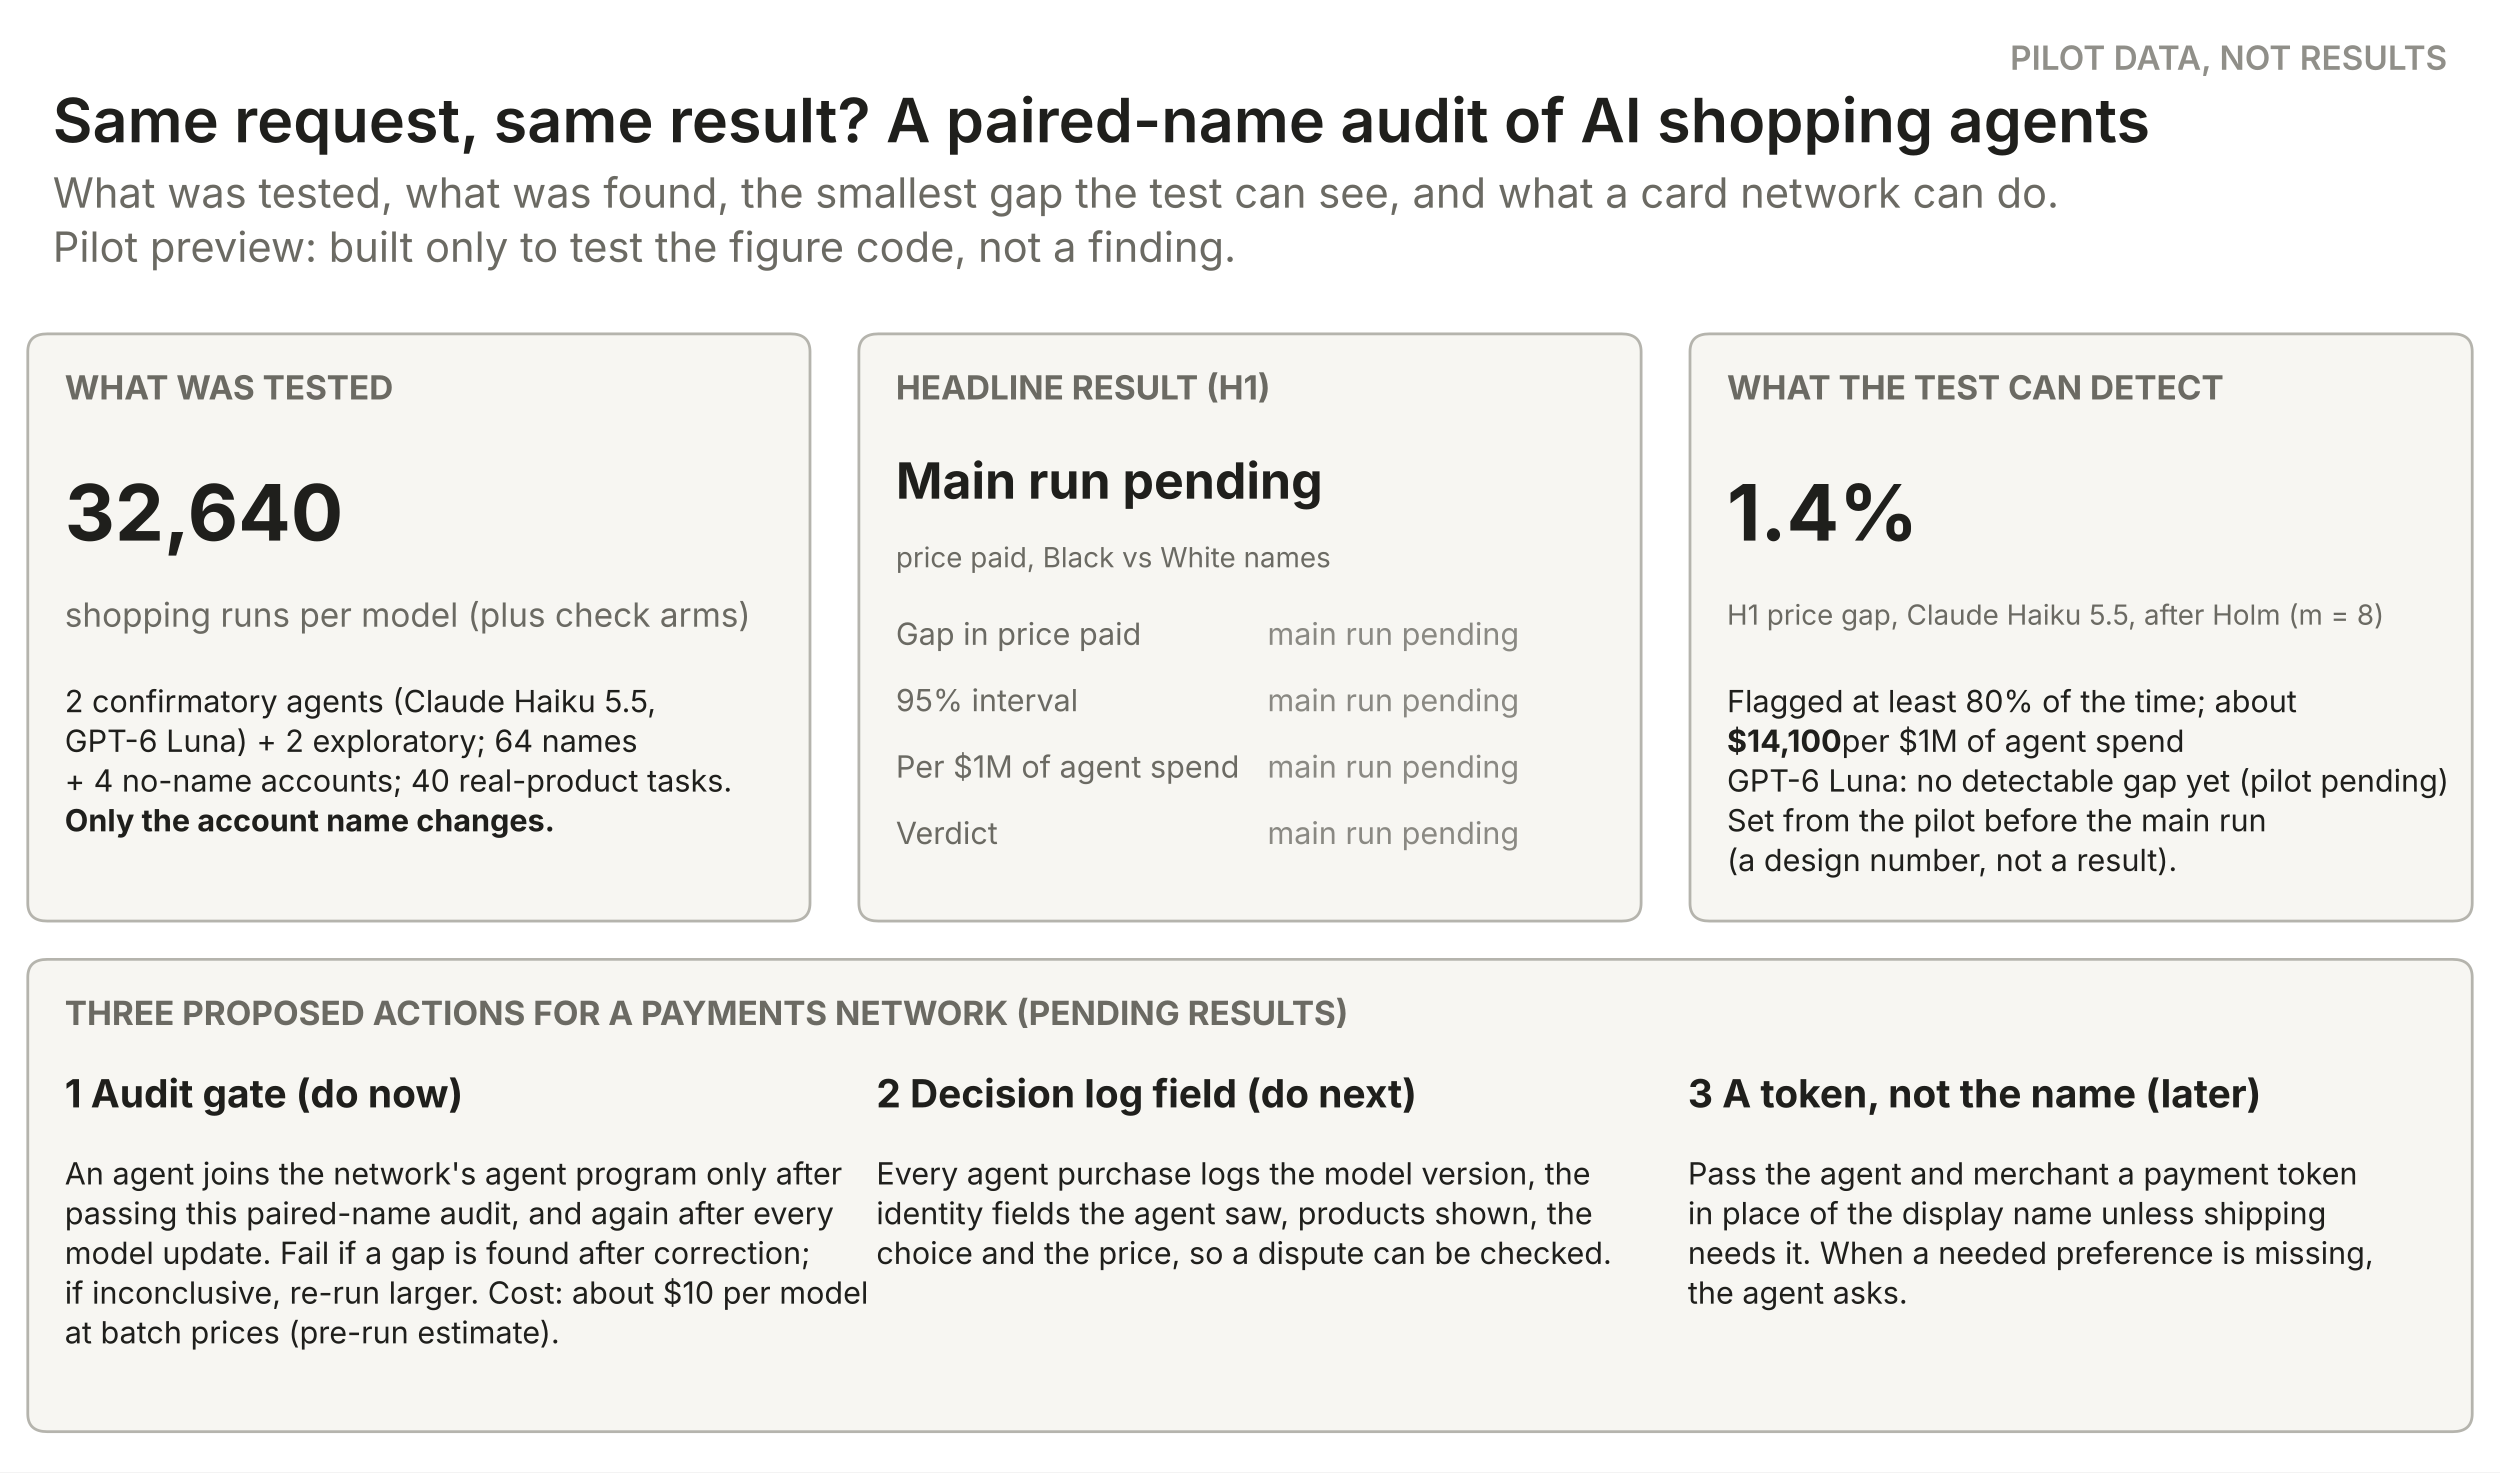
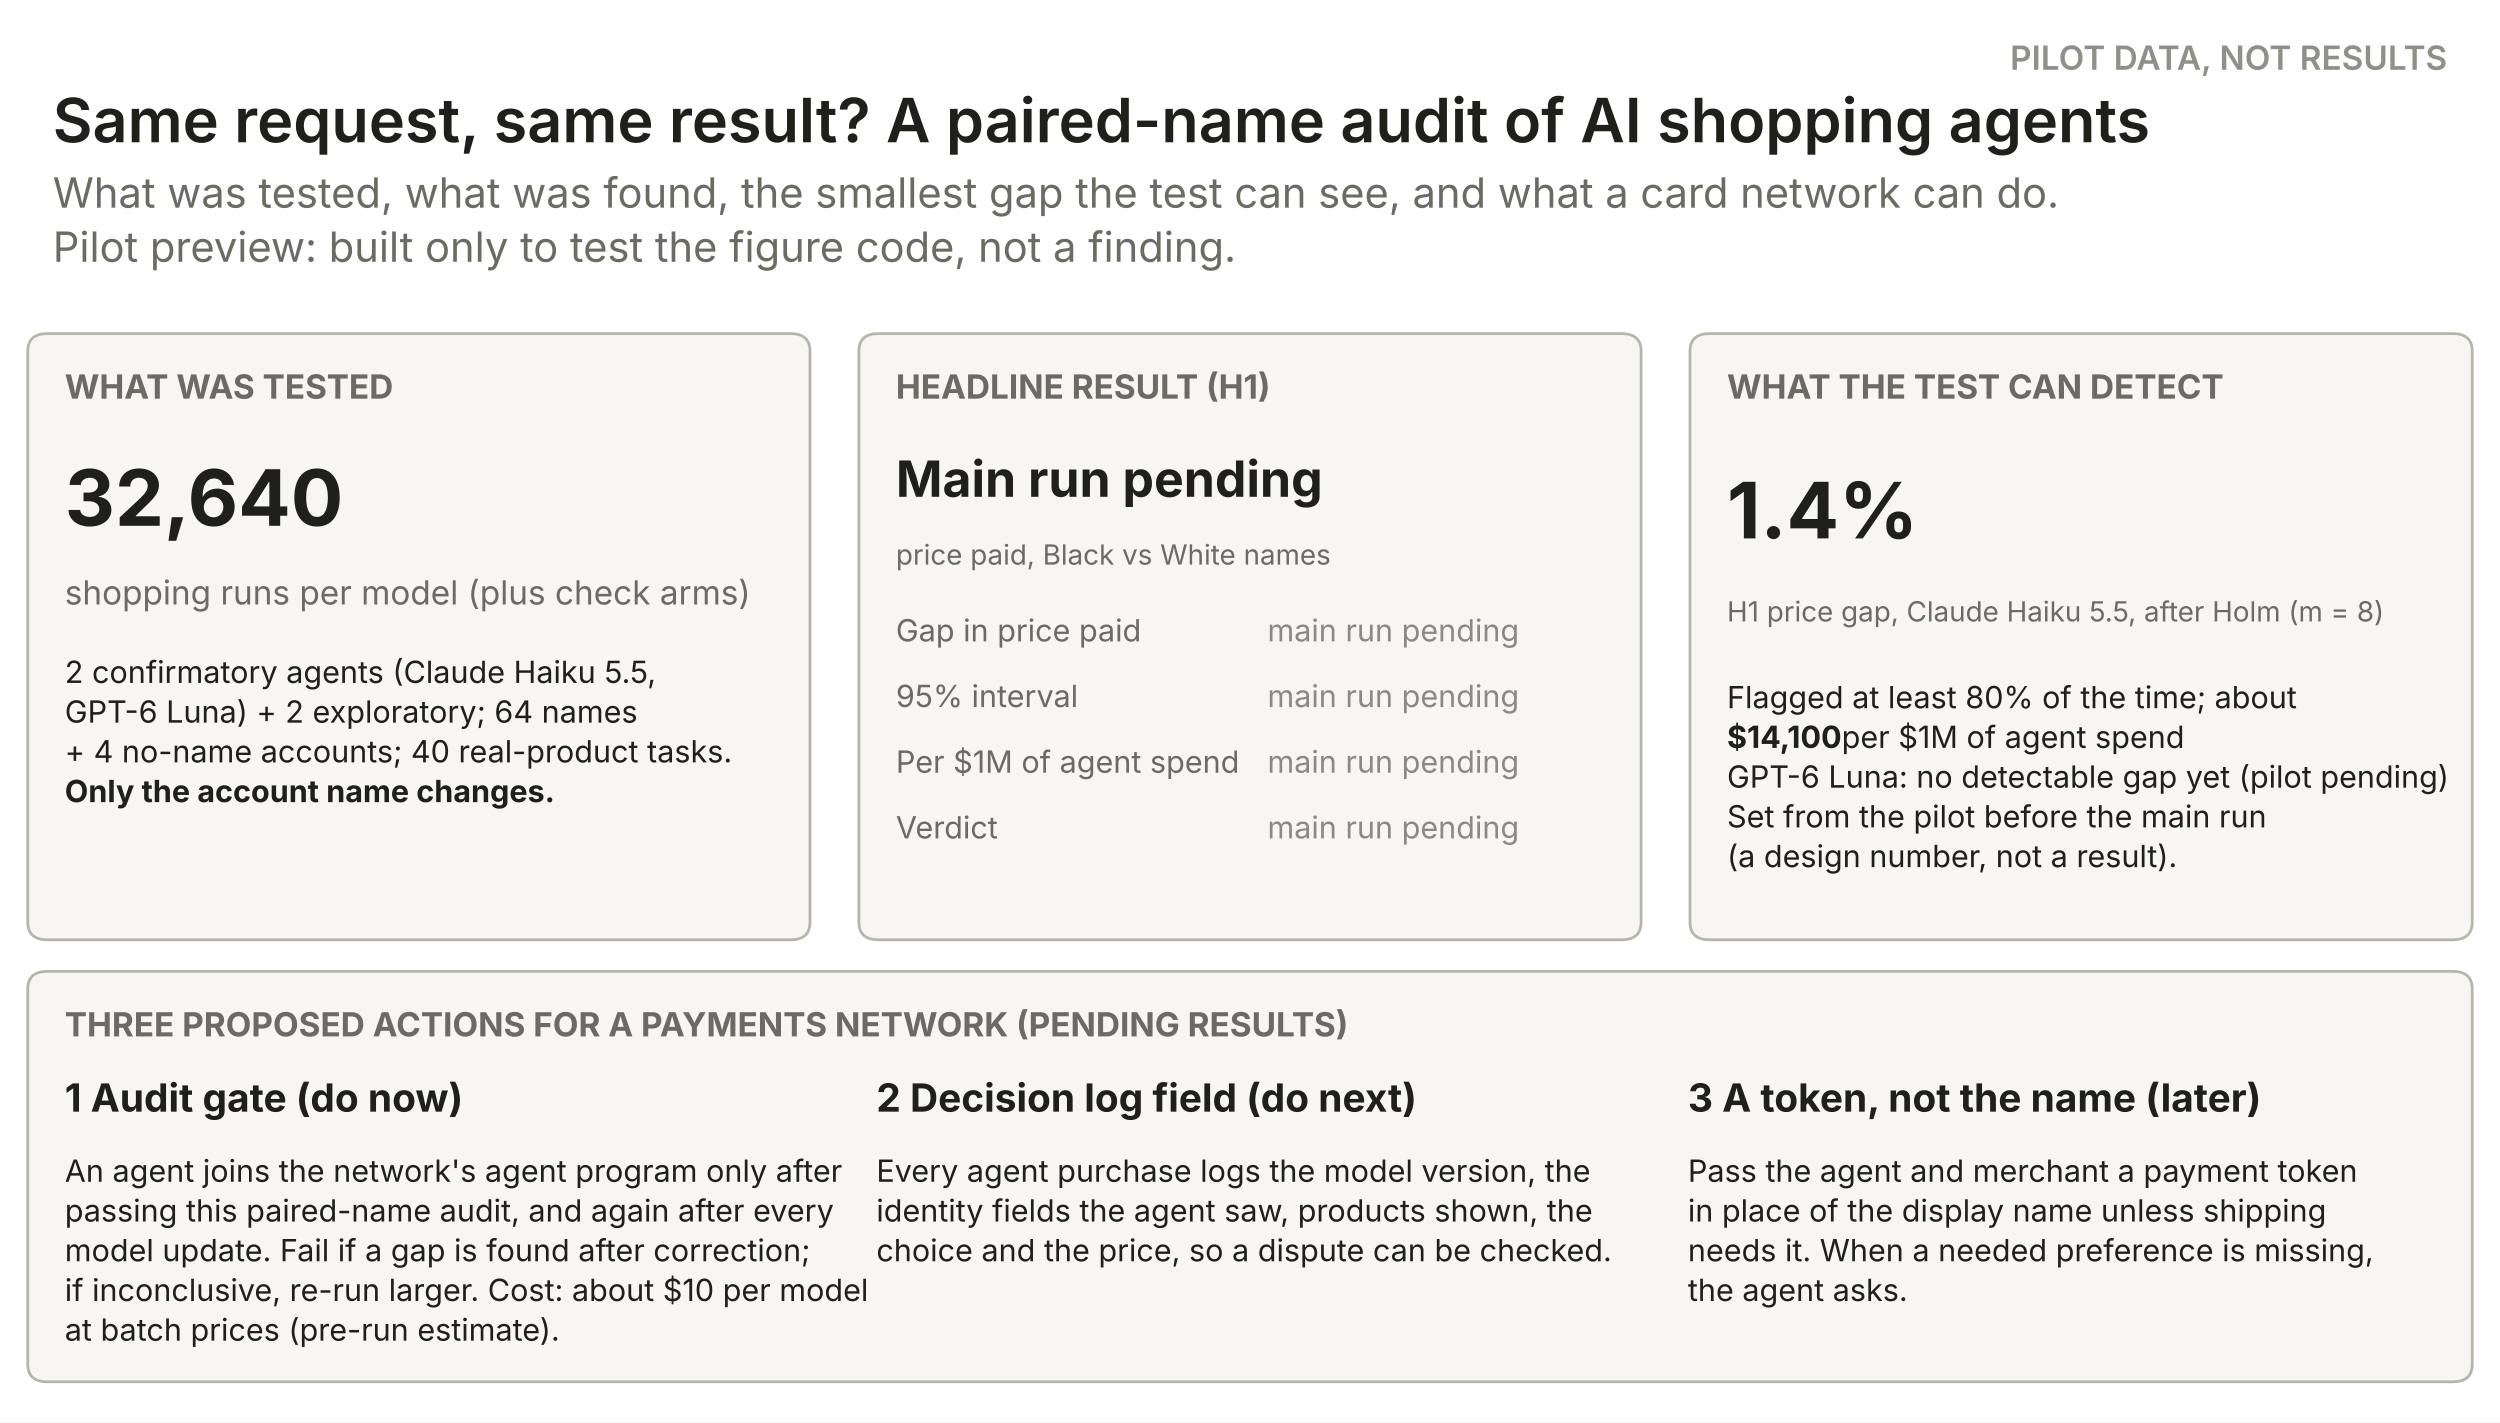
- <svg xmlns="http://www.w3.org/2000/svg" width="648pt" height="381.6pt" viewBox="0 0 648 381.6" version="1.1">
+ <svg xmlns="http://www.w3.org/2000/svg" width="648pt" height="368.64pt" viewBox="0 0 648 368.64" version="1.1">
  <defs>
    <style type="text/css">*{stroke-linejoin: round; stroke-linecap: butt}</style>
  </defs>
  <g id="figure_1">
    <g id="patch_1">
-       <path d="M 0 381.6  L 648 381.6  L 648 0  L 0 0  z " style="fill: #ffffff" />
+       <path d="M 0 368.64  L 648 368.64  L 648 0  L 0 0  z " style="fill: #ffffff" />
    </g>
    <g id="axes_1">
      <g id="patch_2">
-         <path d="M 12.269 238.741  L 204.883 238.741  Q 209.952 238.741 209.952 234.108  L 209.952 91.17  Q 209.952 86.538 204.883 86.538  L 12.269 86.538  Q 7.2 86.538 7.2 91.17  L 7.2 234.108  Q 7.2 238.741 12.269 238.741  z " clip-path="url(#p4459fc0963)" style="fill: #f7f6f2; stroke: #b5b4ad; stroke-width: 0.72; stroke-linejoin: miter" />
+         <path d="M 12.269 243.594  L 204.883 243.594  Q 209.952 243.594 209.952 239.012  L 209.952 91.05  Q 209.952 86.467 204.883 86.467  L 12.269 86.467  Q 7.2 86.467 7.2 91.05  L 7.2 239.012  Q 7.2 243.594 12.269 243.594  z " clip-path="url(#p60436a74f4)" style="fill: #f7f6f2; stroke: #b5b4ad; stroke-width: 0.72; stroke-linejoin: miter" />
      </g>
      <g id="patch_3">
-         <path d="M 227.693 238.741  L 420.307 238.741  Q 425.376 238.741 425.376 234.108  L 425.376 91.17  Q 425.376 86.538 420.307 86.538  L 227.693 86.538  Q 222.624 86.538 222.624 91.17  L 222.624 234.108  Q 222.624 238.741 227.693 238.741  z " clip-path="url(#p4459fc0963)" style="fill: #f7f6f2; stroke: #b5b4ad; stroke-width: 0.72; stroke-linejoin: miter" />
+         <path d="M 227.693 243.594  L 420.307 243.594  Q 425.376 243.594 425.376 239.012  L 425.376 91.05  Q 425.376 86.467 420.307 86.467  L 227.693 86.467  Q 222.624 86.467 222.624 91.05  L 222.624 239.012  Q 222.624 243.594 227.693 243.594  z " clip-path="url(#p60436a74f4)" style="fill: #f7f6f2; stroke: #b5b4ad; stroke-width: 0.72; stroke-linejoin: miter" />
      </g>
      <g id="patch_4">
-         <path d="M 443.117 238.741  L 635.731 238.741  Q 640.8 238.741 640.8 234.108  L 640.8 91.17  Q 640.8 86.538 635.731 86.538  L 443.117 86.538  Q 438.048 86.538 438.048 91.17  L 438.048 234.108  Q 438.048 238.741 443.117 238.741  z " clip-path="url(#p4459fc0963)" style="fill: #f7f6f2; stroke: #b5b4ad; stroke-width: 0.72; stroke-linejoin: miter" />
+         <path d="M 443.117 243.594  L 635.731 243.594  Q 640.8 243.594 640.8 239.012  L 640.8 91.05  Q 640.8 86.467 635.731 86.467  L 443.117 86.467  Q 438.048 86.467 438.048 91.05  L 438.048 239.012  Q 438.048 243.594 443.117 243.594  z " clip-path="url(#p60436a74f4)" style="fill: #f7f6f2; stroke: #b5b4ad; stroke-width: 0.72; stroke-linejoin: miter" />
      </g>
      <g id="patch_5">
-         <path d="M 12.269 371.091  L 635.731 371.091  Q 640.8 371.091 640.8 366.459  L 640.8 253.299  Q 640.8 248.667 635.731 248.667  L 12.269 248.667  Q 7.2 248.667 7.2 253.299  L 7.2 366.459  Q 7.2 371.091 12.269 371.091  z " clip-path="url(#p4459fc0963)" style="fill: #f7f6f2; stroke: #b5b4ad; stroke-width: 0.72; stroke-linejoin: miter" />
+         <path d="M 12.269 358.167  L 635.731 358.167  Q 640.8 358.167 640.8 353.584  L 640.8 256.361  Q 640.8 251.778 635.731 251.778  L 12.269 251.778  Q 7.2 251.778 7.2 256.361  L 7.2 353.584  Q 7.2 358.167 12.269 358.167  z " clip-path="url(#p60436a74f4)" style="fill: #f7f6f2; stroke: #b5b4ad; stroke-width: 0.72; stroke-linejoin: miter" />
      </g>
      <g id="text_1">
-         <text style="font-weight: 700; font-size: 8.64px; font-family: 'Inter', 'Helvetica Neue', 'Helvetica', 'Arial', 'DejaVu Sans'; text-anchor: start; fill: #6b6a63" x="16.79" y="103.545" transform="rotate(-0 16.7904 103.5447)">WHAT WAS TESTED</text>
+         <text style="font-weight: 700; font-size: 8.64px; font-family: 'Inter', 'Helvetica Neue', 'Helvetica', 'Arial', 'DejaVu Sans'; text-anchor: start; fill: #6b6a63" x="16.79" y="103.326" transform="rotate(-0 16.7904 103.326)">WHAT WAS TESTED</text>
      </g>
      <g id="text_2">
-         <text style="font-weight: 700; font-size: 20.16px; font-family: 'Inter', 'Helvetica Neue', 'Helvetica', 'Arial', 'DejaVu Sans'; text-anchor: start; fill: #1f1f1c" x="16.79" y="140.118" transform="rotate(-0 16.7904 140.1178)">32,640</text>
+         <text style="font-weight: 700; font-size: 20.16px; font-family: 'Inter', 'Helvetica Neue', 'Helvetica', 'Arial', 'DejaVu Sans'; text-anchor: start; fill: #1f1f1c" x="16.79" y="136.28" transform="rotate(-0 16.7904 136.2799)">32,640</text>
      </g>
      <g id="text_3">
-         <text style="font-size: 8.64px; font-family: 'Inter', 'Helvetica Neue', 'Helvetica', 'Arial', 'DejaVu Sans'; text-anchor: start; fill: #6b6a63" x="16.79" y="162.441" transform="rotate(-0 16.7904 162.4407)">shopping runs per model (plus check arms)</text>
+         <text style="font-size: 8.64px; font-family: 'Inter', 'Helvetica Neue', 'Helvetica', 'Arial', 'DejaVu Sans'; text-anchor: start; fill: #6b6a63" x="16.79" y="156.684" transform="rotate(-0 16.7904 156.6839)">shopping runs per model (plus check arms)</text>
      </g>
      <g id="text_4">
-         <text style="font-size: 7.92px; font-family: 'Inter', 'Helvetica Neue', 'Helvetica', 'Arial', 'DejaVu Sans'; text-anchor: start; fill: #1f1f1c" x="16.79" y="184.593" transform="rotate(-0 16.7904 184.5934)">2 confirmatory agents (Claude Haiku 5.5,</text>
+         <text style="font-size: 7.92px; font-family: 'Inter', 'Helvetica Neue', 'Helvetica', 'Arial', 'DejaVu Sans'; text-anchor: start; fill: #1f1f1c" x="16.79" y="177.023" transform="rotate(-0 16.7904 177.0234)">2 confirmatory agents (Claude Haiku 5.5,</text>
      </g>
      <g id="text_5">
-         <text style="font-size: 7.92px; font-family: 'Inter', 'Helvetica Neue', 'Helvetica', 'Arial', 'DejaVu Sans'; text-anchor: start; fill: #1f1f1c" x="16.79" y="194.889" transform="rotate(-0 16.7904 194.8894)">GPT-6 Luna) + 2 exploratory; 64 names</text>
+         <text style="font-size: 7.92px; font-family: 'Inter', 'Helvetica Neue', 'Helvetica', 'Arial', 'DejaVu Sans'; text-anchor: start; fill: #1f1f1c" x="16.79" y="187.319" transform="rotate(-0 16.7904 187.3194)">GPT-6 Luna) + 2 exploratory; 64 names</text>
      </g>
      <g id="text_6">
-         <text style="font-size: 7.92px; font-family: 'Inter', 'Helvetica Neue', 'Helvetica', 'Arial', 'DejaVu Sans'; text-anchor: start; fill: #1f1f1c" x="16.79" y="205.185" transform="rotate(-0 16.7904 205.1854)">+ 4 no-name accounts; 40 real-product tasks.</text>
+         <text style="font-size: 7.92px; font-family: 'Inter', 'Helvetica Neue', 'Helvetica', 'Arial', 'DejaVu Sans'; text-anchor: start; fill: #1f1f1c" x="16.79" y="197.615" transform="rotate(-0 16.7904 197.6154)">+ 4 no-name accounts; 40 real-product tasks.</text>
      </g>
      <g id="text_7">
-         <text style="font-weight: 700; font-size: 7.92px; font-family: 'Inter', 'Helvetica Neue', 'Helvetica', 'Arial', 'DejaVu Sans'; text-anchor: start; fill: #1f1f1c" x="16.79" y="215.481" transform="rotate(-0 16.7904 215.4814)">Only the account name changes.</text>
+         <text style="font-weight: 700; font-size: 7.92px; font-family: 'Inter', 'Helvetica Neue', 'Helvetica', 'Arial', 'DejaVu Sans'; text-anchor: start; fill: #1f1f1c" x="16.79" y="207.911" transform="rotate(-0 16.7904 207.9114)">Only the account name changes.</text>
      </g>
      <g id="text_8">
-         <text style="font-weight: 700; font-size: 8.64px; font-family: 'Inter', 'Helvetica Neue', 'Helvetica', 'Arial', 'DejaVu Sans'; text-anchor: start; fill: #6b6a63" x="232.214" y="103.545" transform="rotate(-0 232.2144 103.5447)">HEADLINE RESULT (H1)</text>
+         <text style="font-weight: 700; font-size: 8.64px; font-family: 'Inter', 'Helvetica Neue', 'Helvetica', 'Arial', 'DejaVu Sans'; text-anchor: start; fill: #6b6a63" x="232.214" y="103.326" transform="rotate(-0 232.2144 103.326)">HEADLINE RESULT (H1)</text>
      </g>
      <g id="text_9">
-         <text style="font-weight: 700; font-size: 12.96px; font-family: 'Inter', 'Helvetica Neue', 'Helvetica', 'Arial', 'DejaVu Sans'; text-anchor: start; fill: #1f1f1c" x="232.214" y="129.254" transform="rotate(-0 232.2144 129.2539)">Main run pending</text>
+         <text style="font-weight: 700; font-size: 12.96px; font-family: 'Inter', 'Helvetica Neue', 'Helvetica', 'Arial', 'DejaVu Sans'; text-anchor: start; fill: #1f1f1c" x="232.214" y="128.778" transform="rotate(-0 232.2144 128.7777)">Main run pending</text>
      </g>
      <g id="text_10">
-         <text style="font-size: 7.2px; font-family: 'Inter', 'Helvetica Neue', 'Helvetica', 'Arial', 'DejaVu Sans'; text-anchor: start; fill: #6b6a63" x="232.214" y="147.033" transform="rotate(-0 232.2144 147.0329)">price paid, Black vs White names</text>
+         <text style="font-size: 7.2px; font-family: 'Inter', 'Helvetica Neue', 'Helvetica', 'Arial', 'DejaVu Sans'; text-anchor: start; fill: #6b6a63" x="232.214" y="146.345" transform="rotate(-0 232.2144 146.345)">price paid, Black vs White names</text>
      </g>
      <g id="text_11">
-         <text style="font-size: 7.92px; font-family: 'Inter', 'Helvetica Neue', 'Helvetica', 'Arial', 'DejaVu Sans'; text-anchor: start; fill: #6b6a63" x="232.214" y="167.145" transform="rotate(-0 232.2144 167.1447)">Gap in price paid</text>
+         <text style="font-size: 7.92px; font-family: 'Inter', 'Helvetica Neue', 'Helvetica', 'Arial', 'DejaVu Sans'; text-anchor: start; fill: #6b6a63" x="232.214" y="166.245" transform="rotate(-0 232.2144 166.2452)">Gap in price paid</text>
      </g>
      <g id="text_12">
-         <text style="font-size: 7.92px; font-family: 'Inter', 'Helvetica Neue', 'Helvetica', 'Arial', 'DejaVu Sans'; text-anchor: start; fill: #8a8983" x="328.522" y="167.145" transform="rotate(-0 328.5216 167.1447)">main run pending</text>
+         <text style="font-size: 7.92px; font-family: 'Inter', 'Helvetica Neue', 'Helvetica', 'Arial', 'DejaVu Sans'; text-anchor: start; fill: #8a8983" x="328.522" y="166.245" transform="rotate(-0 328.5216 166.2452)">main run pending</text>
      </g>
      <g id="text_13">
-         <text style="font-size: 7.92px; font-family: 'Inter', 'Helvetica Neue', 'Helvetica', 'Arial', 'DejaVu Sans'; text-anchor: start; fill: #6b6a63" x="232.214" y="184.35" transform="rotate(-0 232.2144 184.3503)">95% interval</text>
+         <text style="font-size: 7.92px; font-family: 'Inter', 'Helvetica Neue', 'Helvetica', 'Arial', 'DejaVu Sans'; text-anchor: start; fill: #6b6a63" x="232.214" y="183.267" transform="rotate(-0 232.2144 183.2673)">95% interval</text>
      </g>
      <g id="text_14">
-         <text style="font-size: 7.92px; font-family: 'Inter', 'Helvetica Neue', 'Helvetica', 'Arial', 'DejaVu Sans'; text-anchor: start; fill: #8a8983" x="328.522" y="184.35" transform="rotate(-0 328.5216 184.3503)">main run pending</text>
+         <text style="font-size: 7.92px; font-family: 'Inter', 'Helvetica Neue', 'Helvetica', 'Arial', 'DejaVu Sans'; text-anchor: start; fill: #8a8983" x="328.522" y="183.267" transform="rotate(-0 328.5216 183.2673)">main run pending</text>
      </g>
      <g id="text_15">
-         <text style="font-size: 7.92px; font-family: 'Inter', 'Helvetica Neue', 'Helvetica', 'Arial', 'DejaVu Sans'; text-anchor: start; fill: #6b6a63" x="232.214" y="201.556" transform="rotate(-0 232.2144 201.5558)">Per $1M of agent spend</text>
+         <text style="font-size: 7.92px; font-family: 'Inter', 'Helvetica Neue', 'Helvetica', 'Arial', 'DejaVu Sans'; text-anchor: start; fill: #6b6a63" x="232.214" y="200.289" transform="rotate(-0 232.2144 200.2894)">Per $1M of agent spend</text>
      </g>
      <g id="text_16">
-         <text style="font-size: 7.92px; font-family: 'Inter', 'Helvetica Neue', 'Helvetica', 'Arial', 'DejaVu Sans'; text-anchor: start; fill: #8a8983" x="328.522" y="201.556" transform="rotate(-0 328.5216 201.5558)">main run pending</text>
+         <text style="font-size: 7.92px; font-family: 'Inter', 'Helvetica Neue', 'Helvetica', 'Arial', 'DejaVu Sans'; text-anchor: start; fill: #8a8983" x="328.522" y="200.289" transform="rotate(-0 328.5216 200.2894)">main run pending</text>
      </g>
      <g id="text_17">
-         <text style="font-size: 7.92px; font-family: 'Inter', 'Helvetica Neue', 'Helvetica', 'Arial', 'DejaVu Sans'; text-anchor: start; fill: #6b6a63" x="232.214" y="218.761" transform="rotate(-0 232.2144 218.7614)">Verdict</text>
+         <text style="font-size: 7.92px; font-family: 'Inter', 'Helvetica Neue', 'Helvetica', 'Arial', 'DejaVu Sans'; text-anchor: start; fill: #6b6a63" x="232.214" y="217.312" transform="rotate(-0 232.2144 217.3116)">Verdict</text>
      </g>
      <g id="text_18">
-         <text style="font-size: 7.92px; font-family: 'Inter', 'Helvetica Neue', 'Helvetica', 'Arial', 'DejaVu Sans'; text-anchor: start; fill: #8a8983" x="328.522" y="218.761" transform="rotate(-0 328.5216 218.7614)">main run pending</text>
+         <text style="font-size: 7.92px; font-family: 'Inter', 'Helvetica Neue', 'Helvetica', 'Arial', 'DejaVu Sans'; text-anchor: start; fill: #8a8983" x="328.522" y="217.312" transform="rotate(-0 328.5216 217.3116)">main run pending</text>
      </g>
      <g id="text_19">
-         <text style="font-weight: 700; font-size: 8.64px; font-family: 'Inter', 'Helvetica Neue', 'Helvetica', 'Arial', 'DejaVu Sans'; text-anchor: start; fill: #6b6a63" x="447.638" y="103.545" transform="rotate(-0 447.6384 103.5447)">WHAT THE TEST CAN DETECT</text>
+         <text style="font-weight: 700; font-size: 8.64px; font-family: 'Inter', 'Helvetica Neue', 'Helvetica', 'Arial', 'DejaVu Sans'; text-anchor: start; fill: #6b6a63" x="447.638" y="103.326" transform="rotate(-0 447.6384 103.326)">WHAT THE TEST CAN DETECT</text>
      </g>
      <g id="text_20">
-         <text style="font-weight: 700; font-size: 20.16px; font-family: 'Inter', 'Helvetica Neue', 'Helvetica', 'Arial', 'DejaVu Sans'; text-anchor: start; fill: #1f1f1c" x="447.638" y="140.118" transform="rotate(-0 447.6384 140.1178)">1.4%</text>
+         <text style="font-weight: 700; font-size: 20.16px; font-family: 'Inter', 'Helvetica Neue', 'Helvetica', 'Arial', 'DejaVu Sans'; text-anchor: start; fill: #1f1f1c" x="447.638" y="139.553" transform="rotate(-0 447.6384 139.5534)">1.4%</text>
      </g>
      <g id="text_21">
-         <text style="font-size: 7.2px; font-family: 'Inter', 'Helvetica Neue', 'Helvetica', 'Arial', 'DejaVu Sans'; text-anchor: start; fill: #6b6a63" x="447.638" y="161.922" transform="rotate(-0 447.6384 161.9223)">H1 price gap, Claude Haiku 5.5, after Holm (m = 8)</text>
+         <text style="font-size: 7.2px; font-family: 'Inter', 'Helvetica Neue', 'Helvetica', 'Arial', 'DejaVu Sans'; text-anchor: start; fill: #6b6a63" x="447.638" y="161.076" transform="rotate(-0 447.6384 161.0757)">H1 price gap, Claude Haiku 5.5, after Holm (m = 8)</text>
      </g>
      <g id="text_22">
-         <text style="font-size: 7.92px; font-family: 'Inter', 'Helvetica Neue', 'Helvetica', 'Arial', 'DejaVu Sans'; text-anchor: start; fill: #1f1f1c" x="447.638" y="184.593" transform="rotate(-0 447.6384 184.5934)">Flagged at least 80% of the time; about</text>
+         <text style="font-size: 7.92px; font-family: 'Inter', 'Helvetica Neue', 'Helvetica', 'Arial', 'DejaVu Sans'; text-anchor: start; fill: #1f1f1c" x="447.638" y="183.57" transform="rotate(-0 447.6384 183.5704)">Flagged at least 80% of the time; about</text>
      </g>
      <g id="text_23">
-         <text style="font-weight: 700; font-size: 7.92px; font-family: 'Inter', 'Helvetica Neue', 'Helvetica', 'Arial', 'DejaVu Sans'; text-anchor: start; fill: #1f1f1c" x="447.638" y="194.889" transform="rotate(-0 447.6384 194.8894)">$14,100</text>
+         <text style="font-weight: 700; font-size: 7.92px; font-family: 'Inter', 'Helvetica Neue', 'Helvetica', 'Arial', 'DejaVu Sans'; text-anchor: start; fill: #1f1f1c" x="447.638" y="193.866" transform="rotate(-0 447.6384 193.8664)">$14,100</text>
      </g>
      <g id="text_24">
-         <text style="font-size: 7.92px; font-family: 'Inter', 'Helvetica Neue', 'Helvetica', 'Arial', 'DejaVu Sans'; text-anchor: start; fill: #1f1f1c" x="477.354" y="194.889" transform="rotate(-0 477.3545 194.8894)"> per $1M of agent spend</text>
+         <text style="font-size: 7.92px; font-family: 'Inter', 'Helvetica Neue', 'Helvetica', 'Arial', 'DejaVu Sans'; text-anchor: start; fill: #1f1f1c" x="477.354" y="193.866" transform="rotate(-0 477.3545 193.8664)"> per $1M of agent spend</text>
      </g>
      <g id="text_25">
-         <text style="font-size: 7.92px; font-family: 'Inter', 'Helvetica Neue', 'Helvetica', 'Arial', 'DejaVu Sans'; text-anchor: start; fill: #1f1f1c" x="447.638" y="205.185" transform="rotate(-0 447.6384 205.1854)">GPT-6 Luna: no detectable gap yet (pilot pending)</text>
+         <text style="font-size: 7.92px; font-family: 'Inter', 'Helvetica Neue', 'Helvetica', 'Arial', 'DejaVu Sans'; text-anchor: start; fill: #1f1f1c" x="447.638" y="204.162" transform="rotate(-0 447.6384 204.1624)">GPT-6 Luna: no detectable gap yet (pilot pending)</text>
      </g>
      <g id="text_26">
-         <text style="font-size: 7.92px; font-family: 'Inter', 'Helvetica Neue', 'Helvetica', 'Arial', 'DejaVu Sans'; text-anchor: start; fill: #1f1f1c" x="447.638" y="215.481" transform="rotate(-0 447.6384 215.4814)">Set from the pilot before the main run</text>
+         <text style="font-size: 7.92px; font-family: 'Inter', 'Helvetica Neue', 'Helvetica', 'Arial', 'DejaVu Sans'; text-anchor: start; fill: #1f1f1c" x="447.638" y="214.458" transform="rotate(-0 447.6384 214.4584)">Set from the pilot before the main run</text>
      </g>
      <g id="text_27">
-         <text style="font-size: 7.92px; font-family: 'Inter', 'Helvetica Neue', 'Helvetica', 'Arial', 'DejaVu Sans'; text-anchor: start; fill: #1f1f1c" x="447.638" y="225.777" transform="rotate(-0 447.6384 225.7774)">(a design number, not a result).</text>
+         <text style="font-size: 7.92px; font-family: 'Inter', 'Helvetica Neue', 'Helvetica', 'Arial', 'DejaVu Sans'; text-anchor: start; fill: #1f1f1c" x="447.638" y="224.754" transform="rotate(-0 447.6384 224.7544)">(a design number, not a result).</text>
      </g>
      <g id="text_28">
-         <text style="font-weight: 700; font-size: 8.64px; font-family: 'Inter', 'Helvetica Neue', 'Helvetica', 'Arial', 'DejaVu Sans'; text-anchor: start; fill: #6b6a63" x="16.79" y="265.674" transform="rotate(-0 16.7904 265.6742)">THREE PROPOSED ACTIONS FOR A PAYMENTS NETWORK (PENDING RESULTS)</text>
+         <text style="font-weight: 700; font-size: 8.64px; font-family: 'Inter', 'Helvetica Neue', 'Helvetica', 'Arial', 'DejaVu Sans'; text-anchor: start; fill: #6b6a63" x="16.79" y="268.637" transform="rotate(-0 16.7904 268.6372)">THREE PROPOSED ACTIONS FOR A PAYMENTS NETWORK (PENDING RESULTS)</text>
      </g>
      <g id="text_29">
-         <text style="font-weight: 700; font-size: 10.08px; font-family: 'Inter', 'Helvetica Neue', 'Helvetica', 'Arial', 'DejaVu Sans'; text-anchor: start; fill: #1f1f1c" x="16.79" y="287.038" transform="rotate(-0 16.7904 287.0378)">1  Audit gate (do now)</text>
+         <text style="font-weight: 700; font-size: 10.08px; font-family: 'Inter', 'Helvetica Neue', 'Helvetica', 'Arial', 'DejaVu Sans'; text-anchor: start; fill: #1f1f1c" x="16.79" y="288.142" transform="rotate(-0 16.7904 288.1418)">1  Audit gate (do now)</text>
      </g>
      <g id="text_30">
-         <text style="font-size: 7.92px; font-family: 'Inter', 'Helvetica Neue', 'Helvetica', 'Arial', 'DejaVu Sans'; text-anchor: start; fill: #1f1f1c" x="16.79" y="307.018" transform="rotate(-0 16.7904 307.0176)">An agent joins the network's agent program only after</text>
+         <text style="font-size: 7.92px; font-family: 'Inter', 'Helvetica Neue', 'Helvetica', 'Arial', 'DejaVu Sans'; text-anchor: start; fill: #1f1f1c" x="16.79" y="306.326" transform="rotate(-0 16.7904 306.3262)">An agent joins the network's agent program only after</text>
      </g>
      <g id="text_31">
-         <text style="font-size: 7.92px; font-family: 'Inter', 'Helvetica Neue', 'Helvetica', 'Arial', 'DejaVu Sans'; text-anchor: start; fill: #1f1f1c" x="16.79" y="317.314" transform="rotate(-0 16.7904 317.3136)">passing this paired-name audit, and again after every</text>
+         <text style="font-size: 7.92px; font-family: 'Inter', 'Helvetica Neue', 'Helvetica', 'Arial', 'DejaVu Sans'; text-anchor: start; fill: #1f1f1c" x="16.79" y="316.622" transform="rotate(-0 16.7904 316.6222)">passing this paired-name audit, and again after every</text>
      </g>
      <g id="text_32">
-         <text style="font-size: 7.92px; font-family: 'Inter', 'Helvetica Neue', 'Helvetica', 'Arial', 'DejaVu Sans'; text-anchor: start; fill: #1f1f1c" x="16.79" y="327.61" transform="rotate(-0 16.7904 327.6096)">model update. Fail if a gap is found after correction;</text>
+         <text style="font-size: 7.92px; font-family: 'Inter', 'Helvetica Neue', 'Helvetica', 'Arial', 'DejaVu Sans'; text-anchor: start; fill: #1f1f1c" x="16.79" y="326.918" transform="rotate(-0 16.7904 326.9182)">model update. Fail if a gap is found after correction;</text>
      </g>
      <g id="text_33">
-         <text style="font-size: 7.92px; font-family: 'Inter', 'Helvetica Neue', 'Helvetica', 'Arial', 'DejaVu Sans'; text-anchor: start; fill: #1f1f1c" x="16.79" y="337.906" transform="rotate(-0 16.7904 337.9056)">if inconclusive, re-run larger. Cost: about $10 per model</text>
+         <text style="font-size: 7.92px; font-family: 'Inter', 'Helvetica Neue', 'Helvetica', 'Arial', 'DejaVu Sans'; text-anchor: start; fill: #1f1f1c" x="16.79" y="337.214" transform="rotate(-0 16.7904 337.2142)">if inconclusive, re-run larger. Cost: about $10 per model</text>
      </g>
      <g id="text_34">
-         <text style="font-size: 7.92px; font-family: 'Inter', 'Helvetica Neue', 'Helvetica', 'Arial', 'DejaVu Sans'; text-anchor: start; fill: #1f1f1c" x="16.79" y="348.202" transform="rotate(-0 16.7904 348.2016)">at batch prices (pre-run estimate).</text>
+         <text style="font-size: 7.92px; font-family: 'Inter', 'Helvetica Neue', 'Helvetica', 'Arial', 'DejaVu Sans'; text-anchor: start; fill: #1f1f1c" x="16.79" y="347.51" transform="rotate(-0 16.7904 347.5102)">at batch prices (pre-run estimate).</text>
      </g>
      <g id="text_35">
-         <text style="font-weight: 700; font-size: 10.08px; font-family: 'Inter', 'Helvetica Neue', 'Helvetica', 'Arial', 'DejaVu Sans'; text-anchor: start; fill: #1f1f1c" x="227.146" y="287.038" transform="rotate(-0 227.1456 287.0378)">2  Decision log field (do next)</text>
+         <text style="font-weight: 700; font-size: 10.08px; font-family: 'Inter', 'Helvetica Neue', 'Helvetica', 'Arial', 'DejaVu Sans'; text-anchor: start; fill: #1f1f1c" x="227.146" y="288.142" transform="rotate(-0 227.1456 288.1418)">2  Decision log field (do next)</text>
      </g>
      <g id="text_36">
-         <text style="font-size: 7.92px; font-family: 'Inter', 'Helvetica Neue', 'Helvetica', 'Arial', 'DejaVu Sans'; text-anchor: start; fill: #1f1f1c" x="227.146" y="307.018" transform="rotate(-0 227.1456 307.0176)">Every agent purchase logs the model version, the</text>
+         <text style="font-size: 7.92px; font-family: 'Inter', 'Helvetica Neue', 'Helvetica', 'Arial', 'DejaVu Sans'; text-anchor: start; fill: #1f1f1c" x="227.146" y="306.326" transform="rotate(-0 227.1456 306.3262)">Every agent purchase logs the model version, the</text>
      </g>
      <g id="text_37">
-         <text style="font-size: 7.92px; font-family: 'Inter', 'Helvetica Neue', 'Helvetica', 'Arial', 'DejaVu Sans'; text-anchor: start; fill: #1f1f1c" x="227.146" y="317.314" transform="rotate(-0 227.1456 317.3136)">identity fields the agent saw, products shown, the</text>
+         <text style="font-size: 7.92px; font-family: 'Inter', 'Helvetica Neue', 'Helvetica', 'Arial', 'DejaVu Sans'; text-anchor: start; fill: #1f1f1c" x="227.146" y="316.622" transform="rotate(-0 227.1456 316.6222)">identity fields the agent saw, products shown, the</text>
      </g>
      <g id="text_38">
-         <text style="font-size: 7.92px; font-family: 'Inter', 'Helvetica Neue', 'Helvetica', 'Arial', 'DejaVu Sans'; text-anchor: start; fill: #1f1f1c" x="227.146" y="327.61" transform="rotate(-0 227.1456 327.6096)">choice and the price, so a dispute can be checked.</text>
+         <text style="font-size: 7.92px; font-family: 'Inter', 'Helvetica Neue', 'Helvetica', 'Arial', 'DejaVu Sans'; text-anchor: start; fill: #1f1f1c" x="227.146" y="326.918" transform="rotate(-0 227.1456 326.9182)">choice and the price, so a dispute can be checked.</text>
      </g>
      <g id="text_39">
-         <text style="font-weight: 700; font-size: 10.08px; font-family: 'Inter', 'Helvetica Neue', 'Helvetica', 'Arial', 'DejaVu Sans'; text-anchor: start; fill: #1f1f1c" x="437.501" y="287.038" transform="rotate(-0 437.5008 287.0378)">3  A token, not the name (later)</text>
+         <text style="font-weight: 700; font-size: 10.08px; font-family: 'Inter', 'Helvetica Neue', 'Helvetica', 'Arial', 'DejaVu Sans'; text-anchor: start; fill: #1f1f1c" x="437.501" y="288.142" transform="rotate(-0 437.5008 288.1418)">3  A token, not the name (later)</text>
      </g>
      <g id="text_40">
-         <text style="font-size: 7.92px; font-family: 'Inter', 'Helvetica Neue', 'Helvetica', 'Arial', 'DejaVu Sans'; text-anchor: start; fill: #1f1f1c" x="437.501" y="307.018" transform="rotate(-0 437.5008 307.0176)">Pass the agent and merchant a payment token</text>
+         <text style="font-size: 7.92px; font-family: 'Inter', 'Helvetica Neue', 'Helvetica', 'Arial', 'DejaVu Sans'; text-anchor: start; fill: #1f1f1c" x="437.501" y="306.326" transform="rotate(-0 437.5008 306.3262)">Pass the agent and merchant a payment token</text>
      </g>
      <g id="text_41">
-         <text style="font-size: 7.92px; font-family: 'Inter', 'Helvetica Neue', 'Helvetica', 'Arial', 'DejaVu Sans'; text-anchor: start; fill: #1f1f1c" x="437.501" y="317.314" transform="rotate(-0 437.5008 317.3136)">in place of the display name unless shipping</text>
+         <text style="font-size: 7.92px; font-family: 'Inter', 'Helvetica Neue', 'Helvetica', 'Arial', 'DejaVu Sans'; text-anchor: start; fill: #1f1f1c" x="437.501" y="316.622" transform="rotate(-0 437.5008 316.6222)">in place of the display name unless shipping</text>
      </g>
      <g id="text_42">
-         <text style="font-size: 7.92px; font-family: 'Inter', 'Helvetica Neue', 'Helvetica', 'Arial', 'DejaVu Sans'; text-anchor: start; fill: #1f1f1c" x="437.501" y="327.61" transform="rotate(-0 437.5008 327.6096)">needs it. When a needed preference is missing,</text>
+         <text style="font-size: 7.92px; font-family: 'Inter', 'Helvetica Neue', 'Helvetica', 'Arial', 'DejaVu Sans'; text-anchor: start; fill: #1f1f1c" x="437.501" y="326.918" transform="rotate(-0 437.5008 326.9182)">needs it. When a needed preference is missing,</text>
      </g>
      <g id="text_43">
-         <text style="font-size: 7.92px; font-family: 'Inter', 'Helvetica Neue', 'Helvetica', 'Arial', 'DejaVu Sans'; text-anchor: start; fill: #1f1f1c" x="437.501" y="337.906" transform="rotate(-0 437.5008 337.9056)">the agent asks.</text>
+         <text style="font-size: 7.92px; font-family: 'Inter', 'Helvetica Neue', 'Helvetica', 'Arial', 'DejaVu Sans'; text-anchor: start; fill: #1f1f1c" x="437.501" y="337.214" transform="rotate(-0 437.5008 337.2142)">the agent asks.</text>
      </g>
      <g id="text_44">
        <text style="font-weight: 600; font-size: 15.84px; font-family: 'Inter', 'Helvetica Neue', 'Helvetica', 'Arial', 'DejaVu Sans'; text-anchor: start; fill: #1f1f1c" x="13.68" y="36.878" transform="rotate(-0 13.68 36.8784)">Same request, same result? A paired-name audit of AI shopping agents</text>
      </g>
      <g id="text_45">
        <text style="font-size: 10.8px; font-family: 'Inter', 'Helvetica Neue', 'Helvetica', 'Arial', 'DejaVu Sans'; text-anchor: start; fill: #6b6a63" x="13.68" y="53.82" transform="rotate(-0 13.68 53.82)">What was tested, what was found, the smallest gap the test can see, and what a card network can do.</text>
      </g>
      <g id="text_46">
        <text style="font-size: 10.8px; font-family: 'Inter', 'Helvetica Neue', 'Helvetica', 'Arial', 'DejaVu Sans'; text-anchor: start; fill: #6b6a63" x="13.68" y="67.86" transform="rotate(-0 13.68 67.86)">Pilot preview: built only to test the figure code, not a finding.</text>
      </g>
      <g id="text_47">
        <text style="font-weight: 600; font-size: 8.64px; font-family: 'Inter', 'Helvetica Neue', 'Helvetica', 'Arial', 'DejaVu Sans'; text-anchor: start; fill: #8a8983; opacity: 0.95" x="521.008" y="18.086" transform="rotate(-0 521.0077 18.0864)">PILOT DATA, NOT RESULTS</text>
      </g>
    </g>
  </g>
  <defs>
-     <clipPath id="p4459fc0963">
-       <rect x="0" y="0" width="648" height="381.6" />
+     <clipPath id="p60436a74f4">
+       <rect x="0" y="0" width="648" height="368.64" />
    </clipPath>
  </defs>
</svg>
